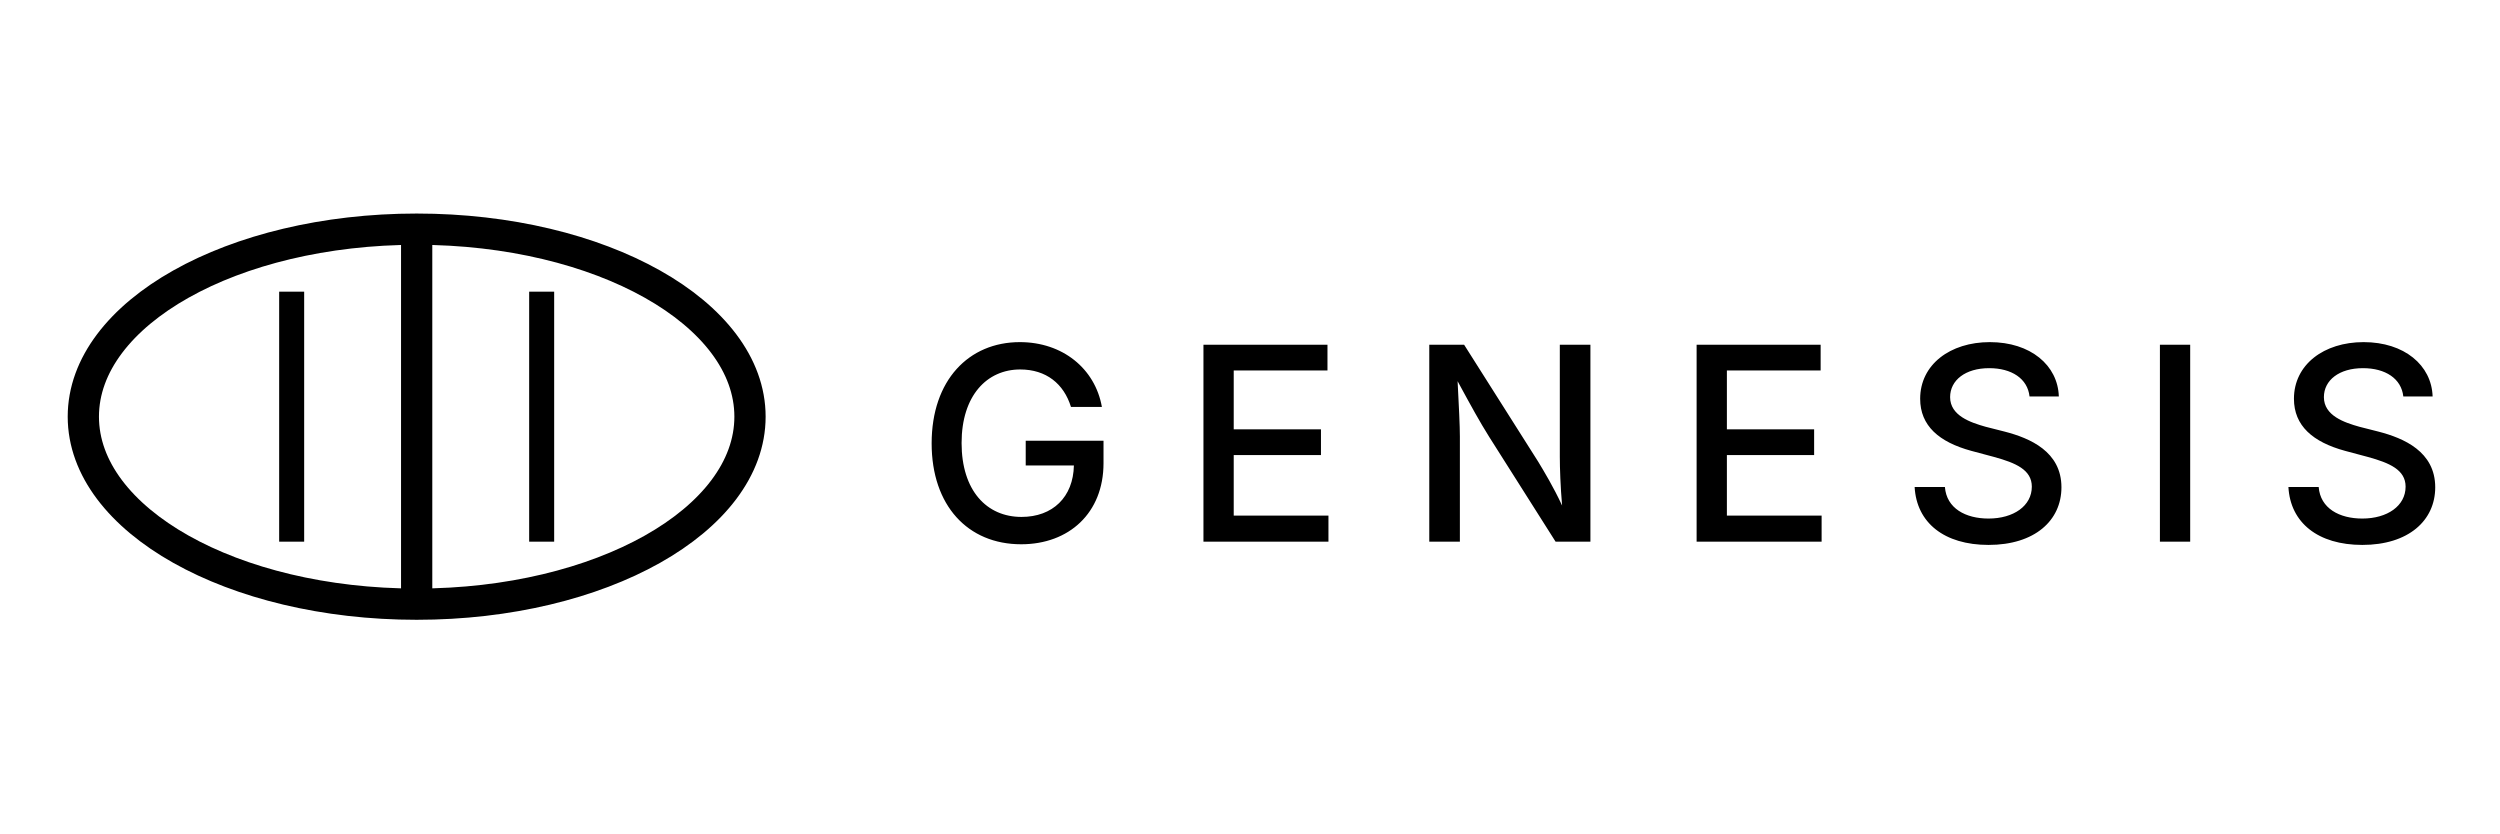
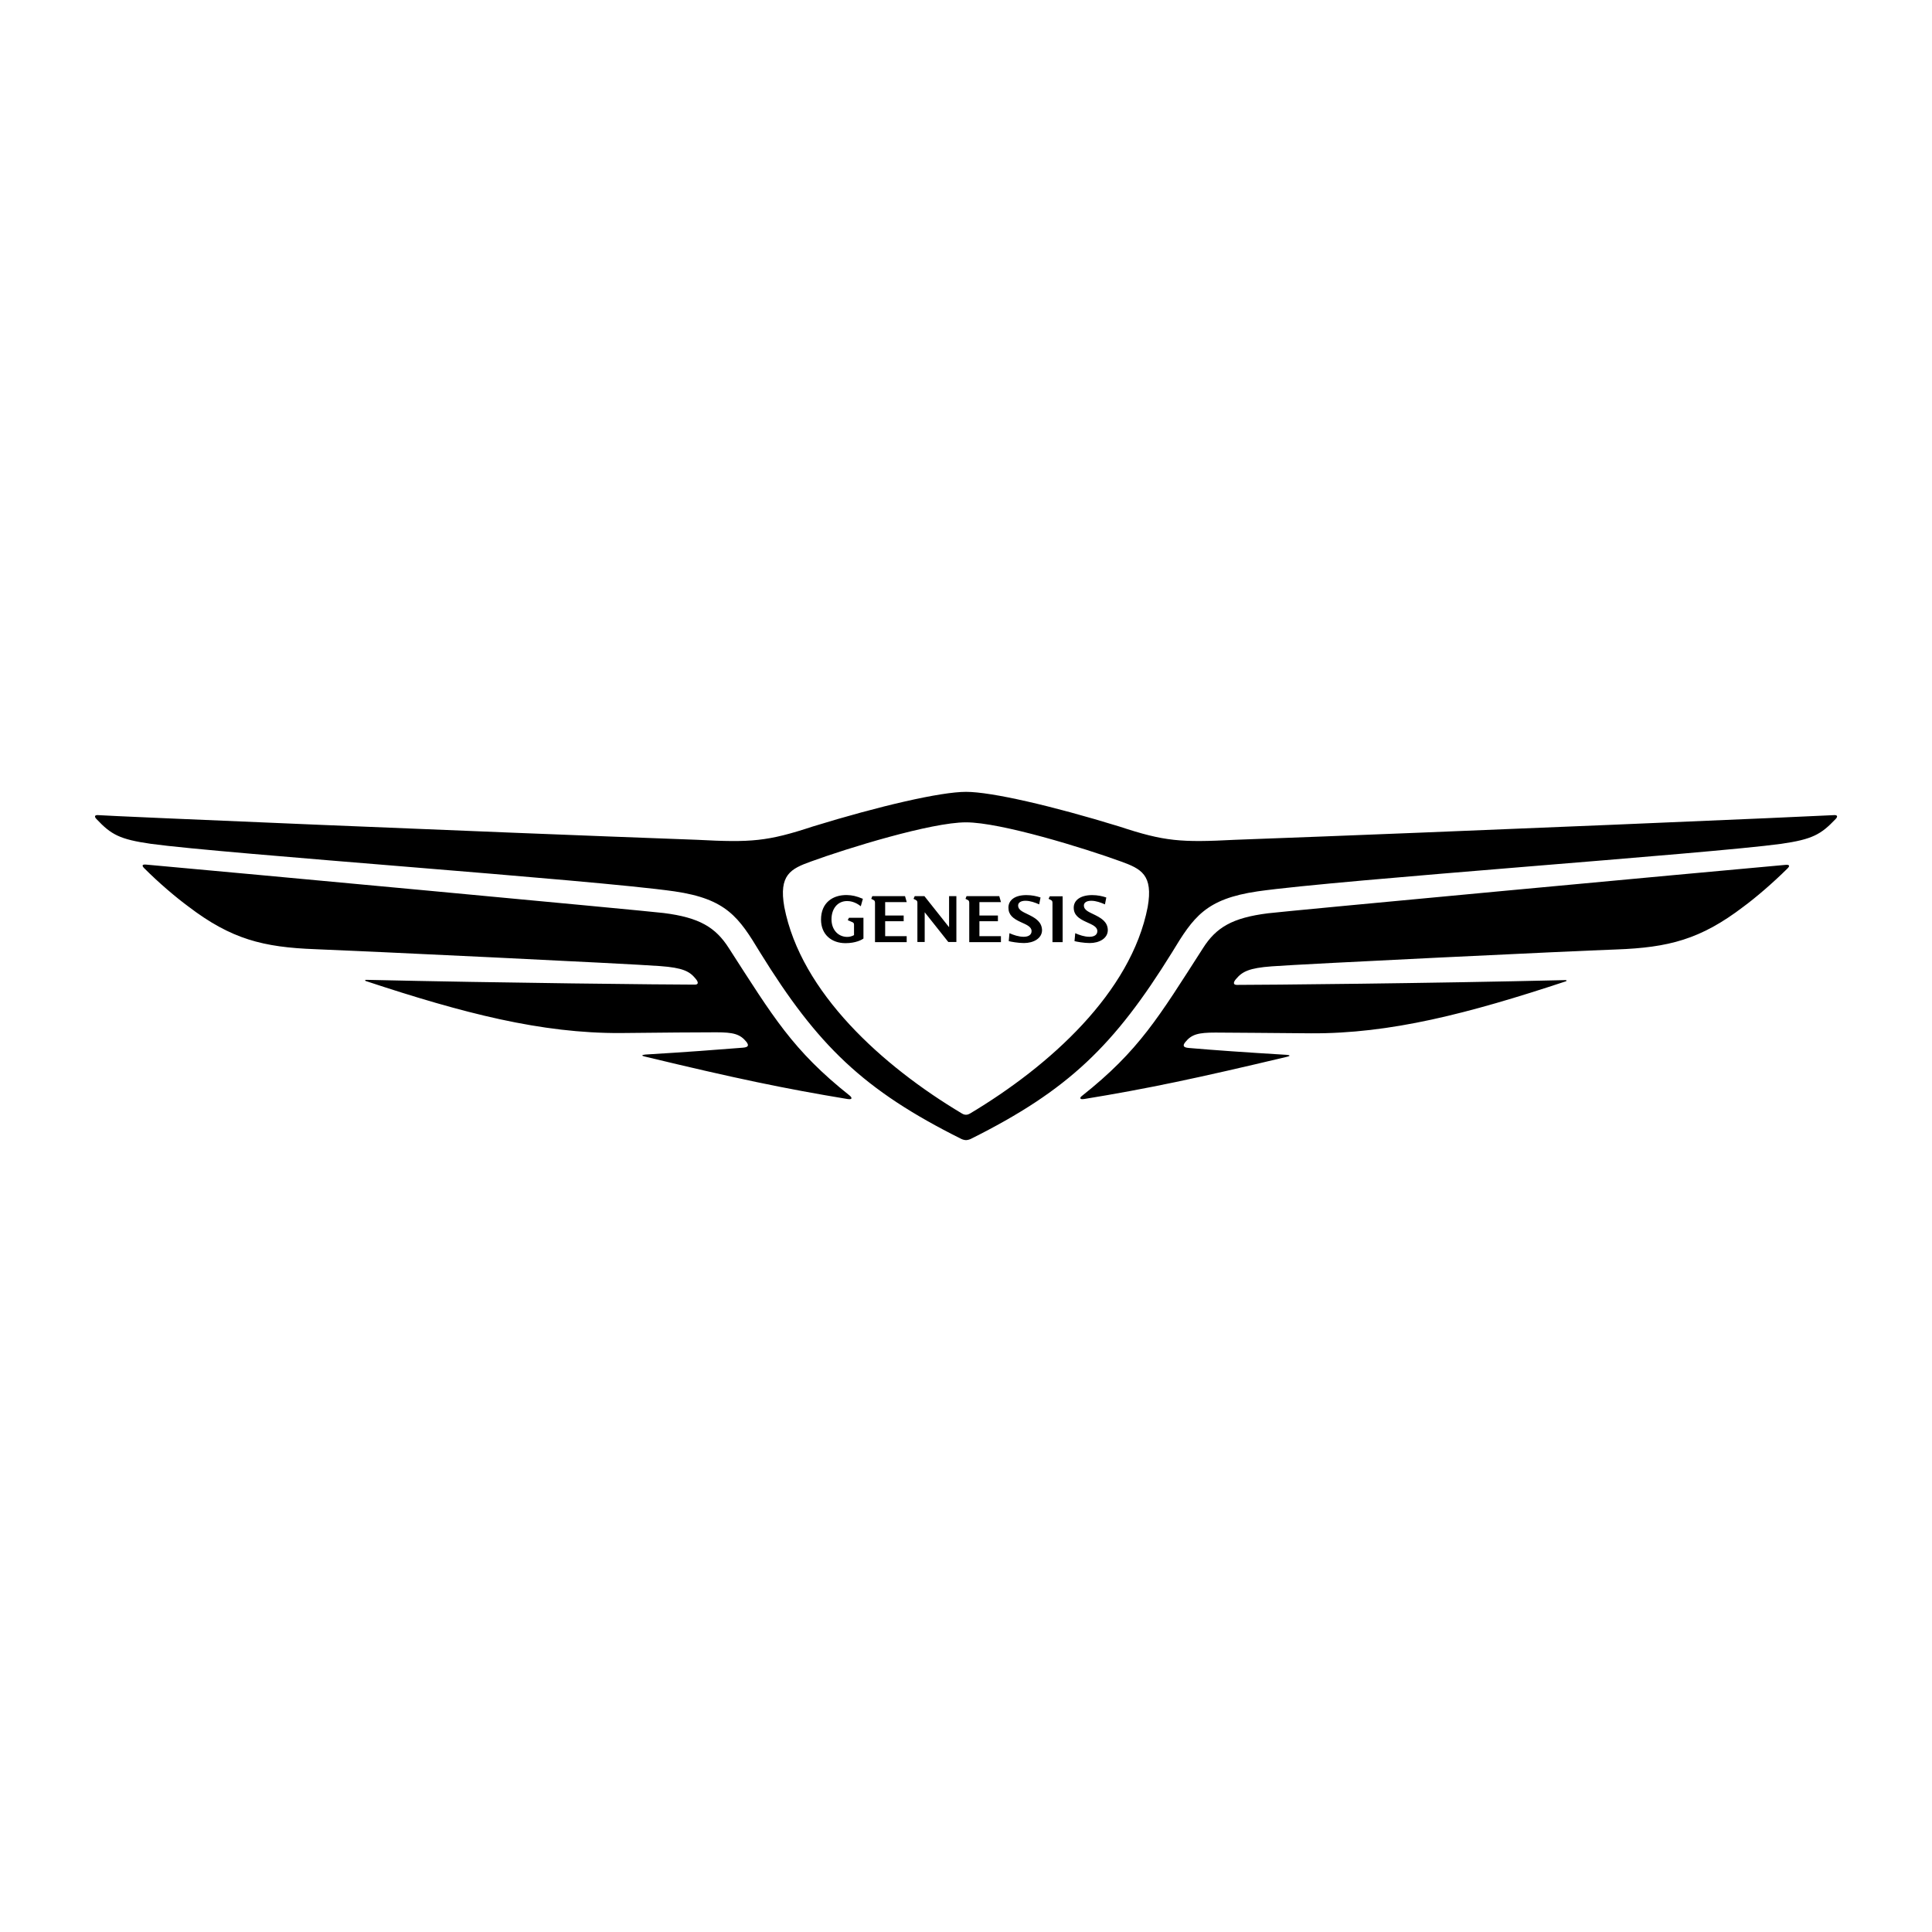
- <svg xmlns="http://www.w3.org/2000/svg" viewBox="0 0 120 40" fill="none" stroke="currentColor" stroke-width="1.2" aria-label="Genesis">
-   <ellipse cx="20" cy="20" rx="16" ry="9" stroke-width="1.5" />
-   <line x1="20" y1="11" x2="20" y2="29" stroke-width="1.5" />
-   <line x1="14" y1="14" x2="14" y2="26" />
-   <line x1="26" y1="14" x2="26" y2="26" />
-   <text x="44" y="26" font-family="system-ui, -apple-system, sans-serif" font-size="13" font-weight="500" letter-spacing="3" fill="currentColor" stroke="none">GENESIS</text>
+ <svg xmlns="http://www.w3.org/2000/svg" id="Layer_1" data-name="Layer 1" width="500" height="500" viewBox="0 0 500 500">
+   <rect width="500" height="500" fill="none" />
+   <g>
+     <path d="m280.55,284.43c16.55-2.71,29-5.34,52.55-10.94.85-.19.85-.43-.12-.5-10.36-.62-19.18-1.24-25.33-1.78-1.47-.12-1.59-.62-.93-1.47,1.66-2.09,3.44-2.51,7.85-2.51,4.1,0,14.35.12,24.71.19,20.53.12,40.72-5.1,65.97-13.46.31-.12.19-.31-.12-.31-35.27.85-78.11,1.24-85.03,1.24-1.04,0-.93-.73-.19-1.55,1.59-1.89,3.36-2.82,9.2-3.25,8.16-.62,77.8-3.98,89.21-4.37,13.5-.5,21.77-2.59,32.87-11.06,3.25-2.4,7.54-6.07,11.41-9.9.62-.62.62-1.04-.54-.93-21.15,1.89-128.88,11.91-133.91,12.53-9.2,1.16-13.42,3.63-16.86,9.09-11.41,17.75-16.43,26.41-31.32,38.2-.58.43-.58.97.58.77Zm-30.55,4.06c-.19,0-.54,0-1.04-.31-20.61-12.3-41.68-31.32-45.98-53.44-1.47-8.35,1.66-9.9,6.92-11.79,9.44-3.44,31.09-10.13,40.1-10.13s30.66,6.69,40.1,10.13c5.22,1.89,8.39,3.44,6.92,11.79-4.29,22.12-25.33,41.1-45.98,53.44-.54.31-.85.31-1.04.31Zm-30.59-4.06c1.16.19,1.16-.31.54-.85-14.85-11.79-19.88-20.46-31.32-38.2-3.44-5.41-7.66-7.93-16.86-9.09-5.03-.62-112.76-10.63-133.91-12.53-1.16-.12-1.16.31-.54.93,3.87,3.87,8.16,7.5,11.41,9.9,11.1,8.47,19.37,10.56,32.87,11.06,11.41.43,81.05,3.75,89.21,4.37,5.88.43,7.66,1.35,9.2,3.25.73.85.85,1.55-.19,1.55-6.92,0-49.73-.43-85.03-1.24-.31,0-.43.19-.12.31,25.25,8.35,45.44,13.57,65.97,13.46,10.36-.12,20.61-.19,24.71-.19,4.41,0,6.19.43,7.85,2.51.62.85.54,1.35-.93,1.47-6.19.5-14.96,1.16-25.33,1.78-.93.12-.93.31-.12.5,23.59,5.68,36.04,8.28,52.59,11.02Zm30.59,10.63c.31,0,.85-.12,1.24-.31,25.33-12.64,37.16-24.21,52.05-48.22,5.57-9.2,8.7-13.88,22.2-15.85,21.15-3.02,116.62-9.71,135.49-12.3,8.04-1.16,10.25-2.4,14.04-6.38.62-.62.62-1.16-.54-1.04-2.4.19-97.68,4.29-154.87,6.38-14.04.73-18.21.43-29.93-3.44-17.36-5.34-33.1-8.97-39.67-8.97s-22.31,3.63-39.67,8.97c-11.72,3.87-15.93,4.18-29.93,3.44-57.15-2.09-152.43-6.15-154.87-6.38-1.16-.12-1.16.43-.54,1.04,3.75,3.98,5.95,5.22,14.04,6.38,18.83,2.59,114.34,9.28,135.49,12.3,13.5,1.97,16.67,6.69,22.2,15.85,14.85,24.01,26.68,35.57,52.05,48.22.39.19.89.31,1.24.31Z" />
+     <path d="m283.53,236.87c-1.47-.77-3.02-1.2-3.02-2.55,0-.66.62-1.2,1.89-1.2s2.47.46,3.56.93l.35-1.78c-1.01-.35-2.28-.62-3.67-.62-3.05,0-4.76,1.35-4.76,3.25s1.31,2.82,3.17,3.67c1.59.73,2.94,1.24,2.94,2.4,0,.89-.7,1.47-2.05,1.47-1.28,0-2.63-.46-3.67-.93l-.19,2.05c.5.15,2.47.5,3.94.5,2.47,0,4.68-1.2,4.68-3.36-.04-2.09-1.62-3.02-3.17-3.83Zm-48.88-3.44l-.43-1.51h-8.47l-.27.7.54.27c.35.15.43.39.43.81v10.13h8.2v-1.55h-5.57v-3.87h4.79v-1.47h-4.79v-3.48h5.57v-.04Zm31.86,3.44c-1.47-.77-3.02-1.2-3.02-2.55,0-.66.62-1.2,1.89-1.2s2.47.46,3.56.93l.35-1.78c-1.01-.35-2.28-.62-3.67-.62-3.05,0-4.64,1.35-4.64,3.25s1.24,2.82,3.05,3.67c1.59.73,2.94,1.24,2.94,2.4,0,.89-.7,1.47-2.05,1.47-1.28,0-2.63-.46-3.67-.93l-.19,2.05c.5.15,2.47.5,3.94.5,2.47,0,4.68-1.2,4.68-3.36-.08-2.09-1.62-3.02-3.17-3.83Zm4.87-4.25l.54.27c.39.19.46.39.46.81v10.13h2.63v-11.87h-3.33l-.31.66Zm-12.34.81l-.43-1.51h-8.47l-.27.7.54.27c.35.15.43.39.43.81v10.13h8.2v-1.55h-5.57v-3.87h4.79v-1.47h-4.79v-3.48h5.57v-.04Zm-13.42,6.53l-6.38-8.04h-2.51l-.31.7.54.27c.39.19.46.39.46.77v10.13h1.89v-7.7l6.11,7.7h2.09v-11.87h-1.89v8.04Zm-26.22-1.82l1.16.5c.35.15.46.31.46.7v2.67c-.5.27-1.16.5-1.89.46-2.28-.08-3.94-1.89-3.94-4.56s1.51-4.72,4.06-4.72c.62,0,2.05.15,3.52,1.35l.54-1.93c-1.74-.73-2.78-.93-4.1-.97-3.67-.08-6.73,1.97-6.73,6.34,0,3.91,2.75,6.11,6.34,6.11,2.67,0,4.25-.89,4.64-1.2v-5.37h-3.75l-.31.62Z" />
+   </g>
</svg>
